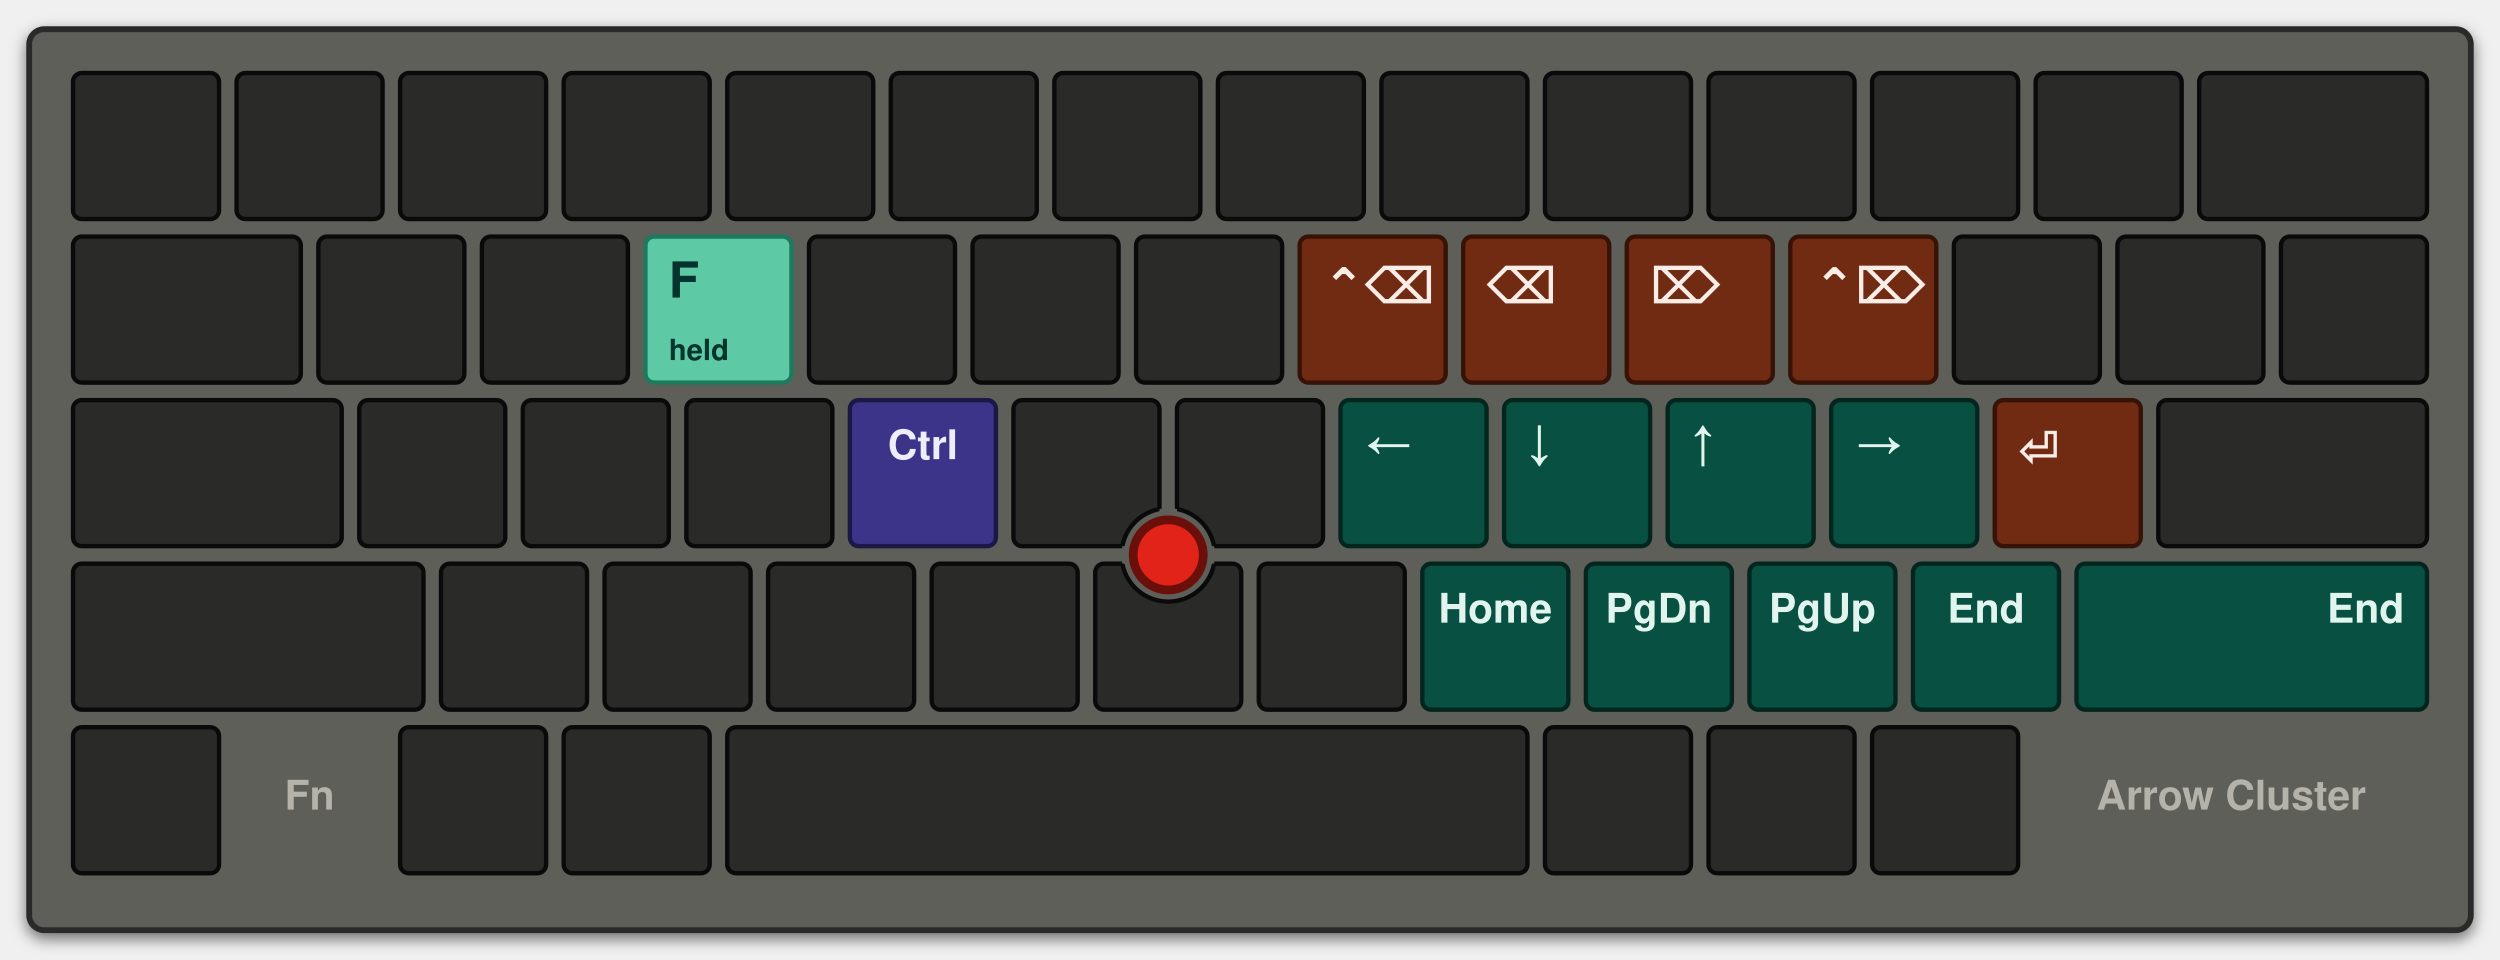
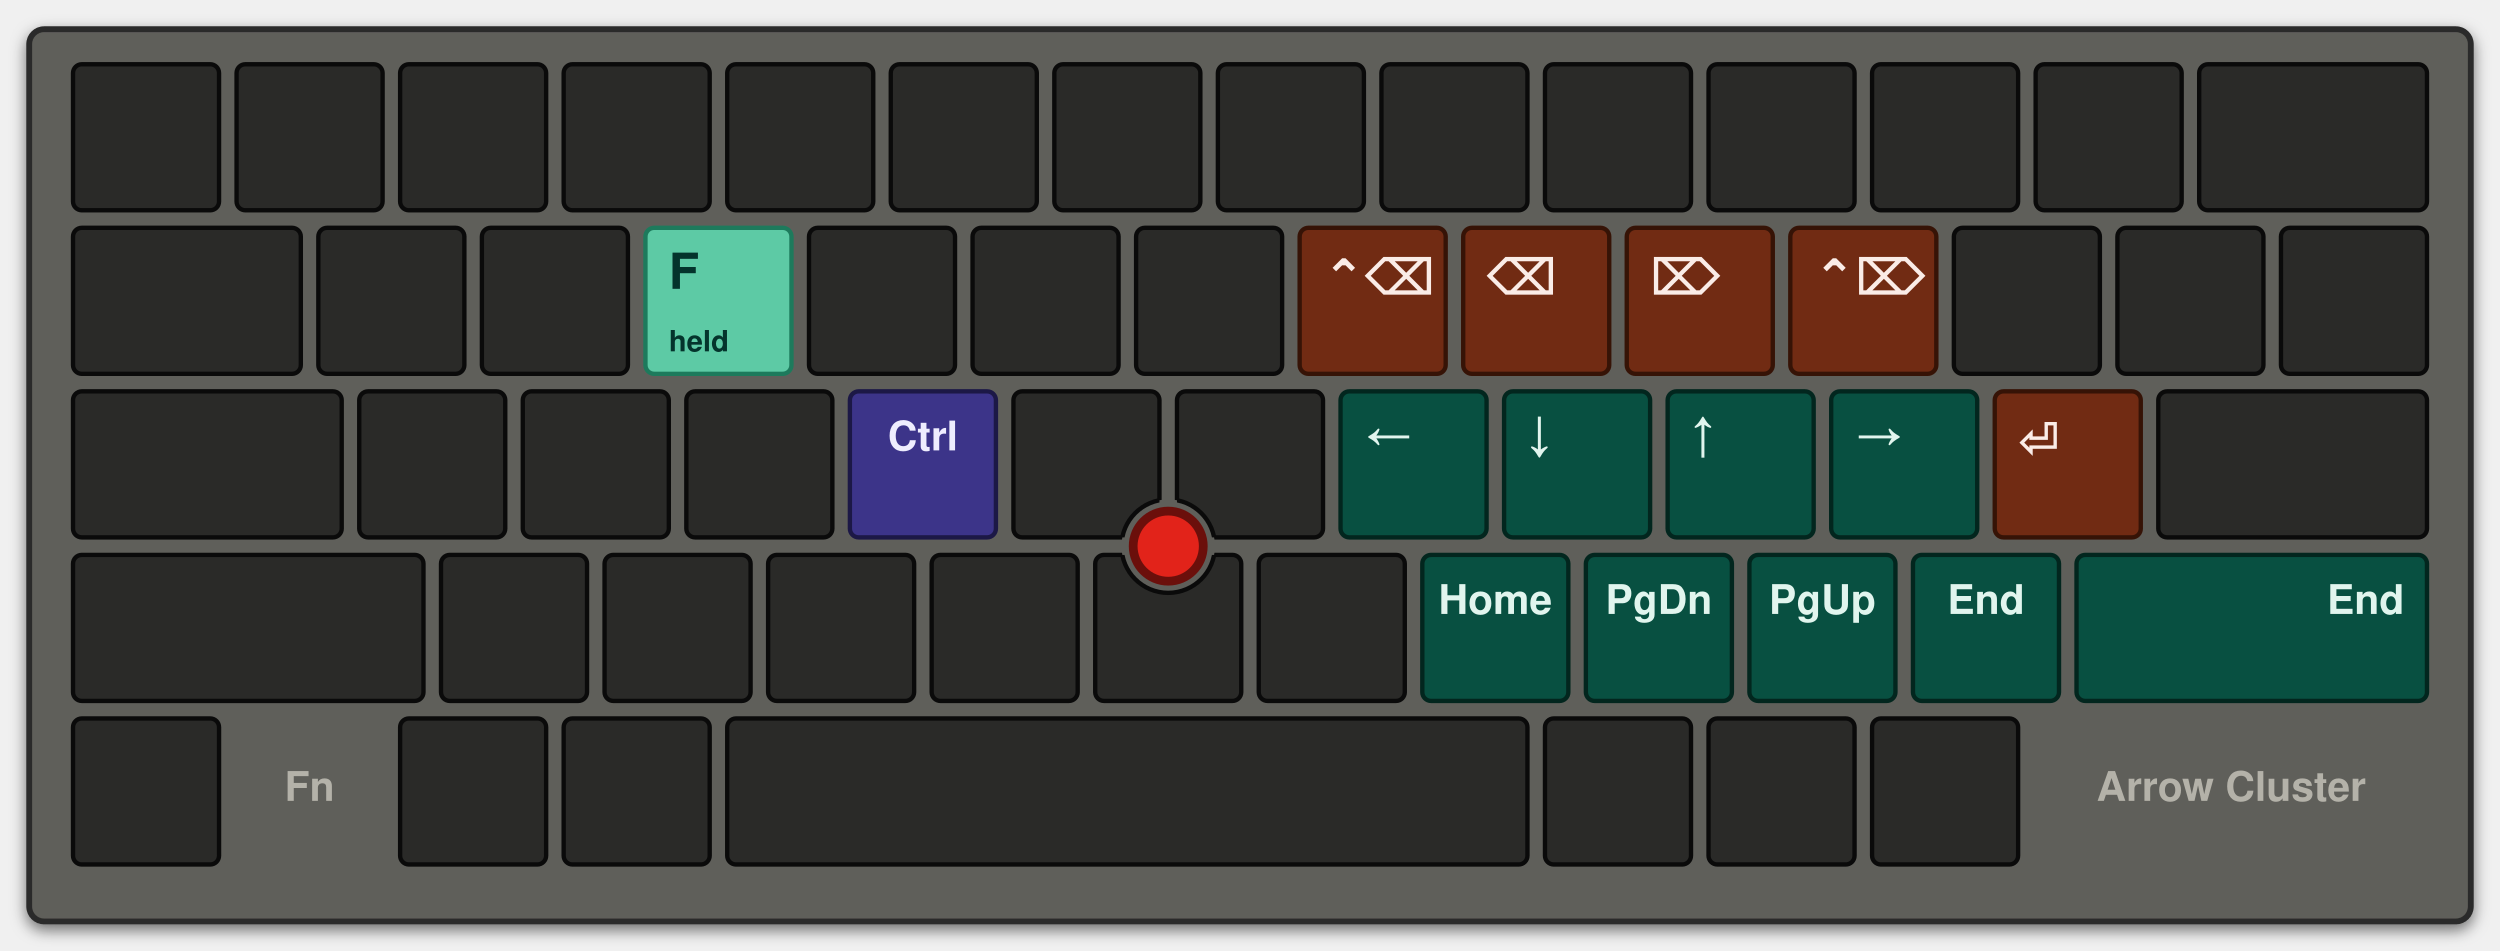
- <svg xmlns="http://www.w3.org/2000/svg" width="856" height="328.5" viewBox="0 0 856 328.5">
+ <svg xmlns="http://www.w3.org/2000/svg" width="856" height="325.5" viewBox="0 3 856 325.5">
  <style>text{font-family:-apple-system,"Segoe UI",Helvetica,Arial,"DejaVu Sans",sans-serif;text-anchor:middle;dominant-baseline:central;font-weight:600}
.kb{fill:#5F5E5A;stroke:#2C2C2A;stroke-width:2}.tp{fill:#E2231A;stroke:#6B0F0B;stroke-width:3}
rect{stroke-width:1.5}.t{font-size:17px}.tl{font-size:14px}.s{font-size:10px}.ft{font-size:11px}
.n rect,.blank rect{fill:#2A2A28;stroke:#0A0A0A}.cut{fill:none;stroke:#0A0A0A;stroke-width:1.5}.n .t,.n .tl,.n .ft{fill:#FFFFFF}.n .s{fill:#D3D1C7}
.dim rect{fill:none;stroke:none}.dim text{fill:#B4B2A9}.ac{font-size:14px;fill:#B4B2A9}
.mod rect{fill:#3C3489;stroke:#1C1846}.mod .t,.mod .tl,.mod .ft{fill:#EEEDFE}.mod .s{fill:#CECBF6}
.nav rect{fill:#085041;stroke:#02261E}.nav .t,.nav .tl,.nav .ft{fill:#E1F5EE}.nav .s{fill:#9FE1CB}
.ch rect{fill:#712B13;stroke:#361306}.ch .t,.ch .tl,.ch .ft{fill:#FAECE7}.ch .s{fill:#F5C4B3}
.sw rect{fill:#712B13;stroke:#361306}.sw .t,.sw .tl,.sw .ft{fill:#FAECE7}.sw .s{fill:#F5C4B3}
.held rect{fill:#5DCAA5;stroke:#1D7A5C}.held text{fill:#04342C}.l{text-anchor:start}</style>
  <defs>
    <filter id="shadow" x="-2%" y="-5%" width="104%" height="112%">
      <feDropShadow dx="0" dy="2" stdDeviation="2.5" flood-color="#000000" flood-opacity="0.55" />
    </filter>
    <mask id="tpcut">
      <rect width="856.0" height="324" fill="white" />
      <circle cx="400" cy="190" r="16" fill="black" />
    </mask>
    <clipPath id="tpkeys">
      <rect x="347" y="137" width="50" height="50" rx="3" />
      <rect x="403" y="137" width="50" height="50" rx="3" />
      <rect x="375" y="193" width="50" height="50" rx="3" />
    </clipPath>
  </defs>
-   <rect class="kb" x="10" y="10" width="836" height="308.5" rx="5.1" filter="url(#shadow)" />
+   <rect class="kb" x="10" y="13" width="836" height="305.5" rx="5.1" filter="url(#shadow)" />
  <g class="blank">
    <rect x="25" y="25" width="50" height="50" rx="3" />
  </g>
  <g class="blank">
    <rect x="81" y="25" width="50" height="50" rx="3" />
  </g>
  <g class="blank">
    <rect x="137" y="25" width="50" height="50" rx="3" />
  </g>
  <g class="blank">
    <rect x="193" y="25" width="50" height="50" rx="3" />
  </g>
  <g class="blank">
    <rect x="249" y="25" width="50" height="50" rx="3" />
  </g>
  <g class="blank">
    <rect x="305" y="25" width="50" height="50" rx="3" />
  </g>
  <g class="blank">
    <rect x="361" y="25" width="50" height="50" rx="3" />
  </g>
  <g class="blank">
    <rect x="417" y="25" width="50" height="50" rx="3" />
  </g>
  <g class="blank">
    <rect x="473" y="25" width="50" height="50" rx="3" />
  </g>
  <g class="blank">
    <rect x="529" y="25" width="50" height="50" rx="3" />
  </g>
  <g class="blank">
    <rect x="585" y="25" width="50" height="50" rx="3" />
  </g>
  <g class="blank">
    <rect x="641" y="25" width="50" height="50" rx="3" />
  </g>
  <g class="blank">
    <rect x="697" y="25" width="50" height="50" rx="3" />
  </g>
  <g class="blank">
    <rect x="753" y="25" width="78" height="50" rx="3" />
  </g>
  <g class="blank">
    <rect x="25" y="81" width="78" height="50" rx="3" />
  </g>
  <g class="blank">
    <rect x="109" y="81" width="50" height="50" rx="3" />
  </g>
  <g class="blank">
    <rect x="165" y="81" width="50" height="50" rx="3" />
  </g>
  <g class="held">
    <rect x="221" y="81" width="50" height="50" rx="3" />
    <text class="t l" x="229" y="98">F</text>
    <text class="s l" x="229" y="121">held</text>
  </g>
  <g class="blank">
    <rect x="277" y="81" width="50" height="50" rx="3" />
  </g>
  <g class="blank">
    <rect x="333" y="81" width="50" height="50" rx="3" />
  </g>
  <g class="blank">
    <rect x="389" y="81" width="50" height="50" rx="3" />
  </g>
  <g class="ch">
    <rect x="445" y="81" width="50" height="50" rx="3" />
    <text class="t l" x="453" y="98">⌃⌫</text>
  </g>
  <g class="ch">
    <rect x="501" y="81" width="50" height="50" rx="3" />
    <text class="t l" x="509" y="98">⌫</text>
  </g>
  <g class="ch">
    <rect x="557" y="81" width="50" height="50" rx="3" />
    <text class="t l" x="565" y="98">⌦</text>
  </g>
  <g class="ch">
    <rect x="613" y="81" width="50" height="50" rx="3" />
    <text class="t l" x="621" y="98">⌃⌦</text>
  </g>
  <g class="blank">
    <rect x="669" y="81" width="50" height="50" rx="3" />
  </g>
  <g class="blank">
    <rect x="725" y="81" width="50" height="50" rx="3" />
  </g>
  <g class="blank">
    <rect x="781" y="81" width="50" height="50" rx="3" />
  </g>
  <g class="blank">
    <rect x="25" y="137" width="92" height="50" rx="3" />
  </g>
  <g class="blank">
    <rect x="123" y="137" width="50" height="50" rx="3" />
  </g>
  <g class="blank">
    <rect x="179" y="137" width="50" height="50" rx="3" />
  </g>
  <g class="blank">
    <rect x="235" y="137" width="50" height="50" rx="3" />
  </g>
  <g class="mod">
    <rect x="291" y="137" width="50" height="50" rx="3" />
    <text class="tl" x="316" y="154">Ctrl</text>
  </g>
  <g class="blank" mask="url(#tpcut)">
    <rect x="347" y="137" width="50" height="50" rx="3" />
  </g>
  <g class="blank" mask="url(#tpcut)">
    <rect x="403" y="137" width="50" height="50" rx="3" />
  </g>
  <g class="nav">
    <rect x="459" y="137" width="50" height="50" rx="3" />
    <text class="t l" x="467" y="154">←</text>
  </g>
  <g class="nav">
    <rect x="515" y="137" width="50" height="50" rx="3" />
    <text class="t l" x="523" y="154">↓</text>
  </g>
  <g class="nav">
    <rect x="571" y="137" width="50" height="50" rx="3" />
    <text class="t l" x="579" y="154">↑</text>
  </g>
  <g class="nav">
    <rect x="627" y="137" width="50" height="50" rx="3" />
    <text class="t l" x="635" y="154">→</text>
  </g>
  <g class="ch">
    <rect x="683" y="137" width="50" height="50" rx="3" />
    <text class="t l" x="691" y="154">⏎</text>
  </g>
  <g class="blank">
    <rect x="739" y="137" width="92" height="50" rx="3" />
  </g>
  <g class="blank">
    <rect x="25" y="193" width="120" height="50" rx="3" />
  </g>
  <g class="blank">
    <rect x="151" y="193" width="50" height="50" rx="3" />
  </g>
  <g class="blank">
    <rect x="207" y="193" width="50" height="50" rx="3" />
  </g>
  <g class="blank">
    <rect x="263" y="193" width="50" height="50" rx="3" />
  </g>
  <g class="blank">
    <rect x="319" y="193" width="50" height="50" rx="3" />
  </g>
  <g class="blank" mask="url(#tpcut)">
    <rect x="375" y="193" width="50" height="50" rx="3" />
  </g>
  <g class="blank">
    <rect x="431" y="193" width="50" height="50" rx="3" />
  </g>
  <g class="nav">
    <rect x="487" y="193" width="50" height="50" rx="3" />
    <text class="tl" x="512" y="210">Home</text>
  </g>
  <g class="nav">
    <rect x="543" y="193" width="50" height="50" rx="3" />
    <text class="tl" x="568" y="210">PgDn</text>
  </g>
  <g class="nav">
    <rect x="599" y="193" width="50" height="50" rx="3" />
    <text class="tl" x="624" y="210">PgUp</text>
  </g>
  <g class="nav">
    <rect x="655" y="193" width="50" height="50" rx="3" />
    <text class="tl" x="680" y="210">End</text>
  </g>
  <g class="nav">
    <rect x="711" y="193" width="120" height="50" rx="3" />
    <text class="tl" x="810" y="210">End</text>
  </g>
  <g class="dim">
    <rect x="81" y="249" width="50" height="50" rx="3" />
    <text class="tl" x="106" y="274">Fn</text>
  </g>
  <g class="blank">
    <rect x="25" y="249" width="50" height="50" rx="3" />
  </g>
  <g class="blank">
    <rect x="137" y="249" width="50" height="50" rx="3" />
  </g>
  <g class="blank">
    <rect x="193" y="249" width="50" height="50" rx="3" />
  </g>
  <g class="blank">
    <rect x="249" y="249" width="274" height="50" rx="3" />
  </g>
  <g class="blank">
    <rect x="529" y="249" width="50" height="50" rx="3" />
  </g>
  <g class="blank">
    <rect x="585" y="249" width="50" height="50" rx="3" />
  </g>
  <g class="blank">
    <rect x="641" y="249" width="50" height="50" rx="3" />
  </g>
  <text class="ac" x="764" y="274">Arrow Cluster</text>
  <circle class="cut" cx="400" cy="190" r="16" clip-path="url(#tpkeys)" />
  <circle class="tp" cx="400" cy="190" r="12" />
</svg>
